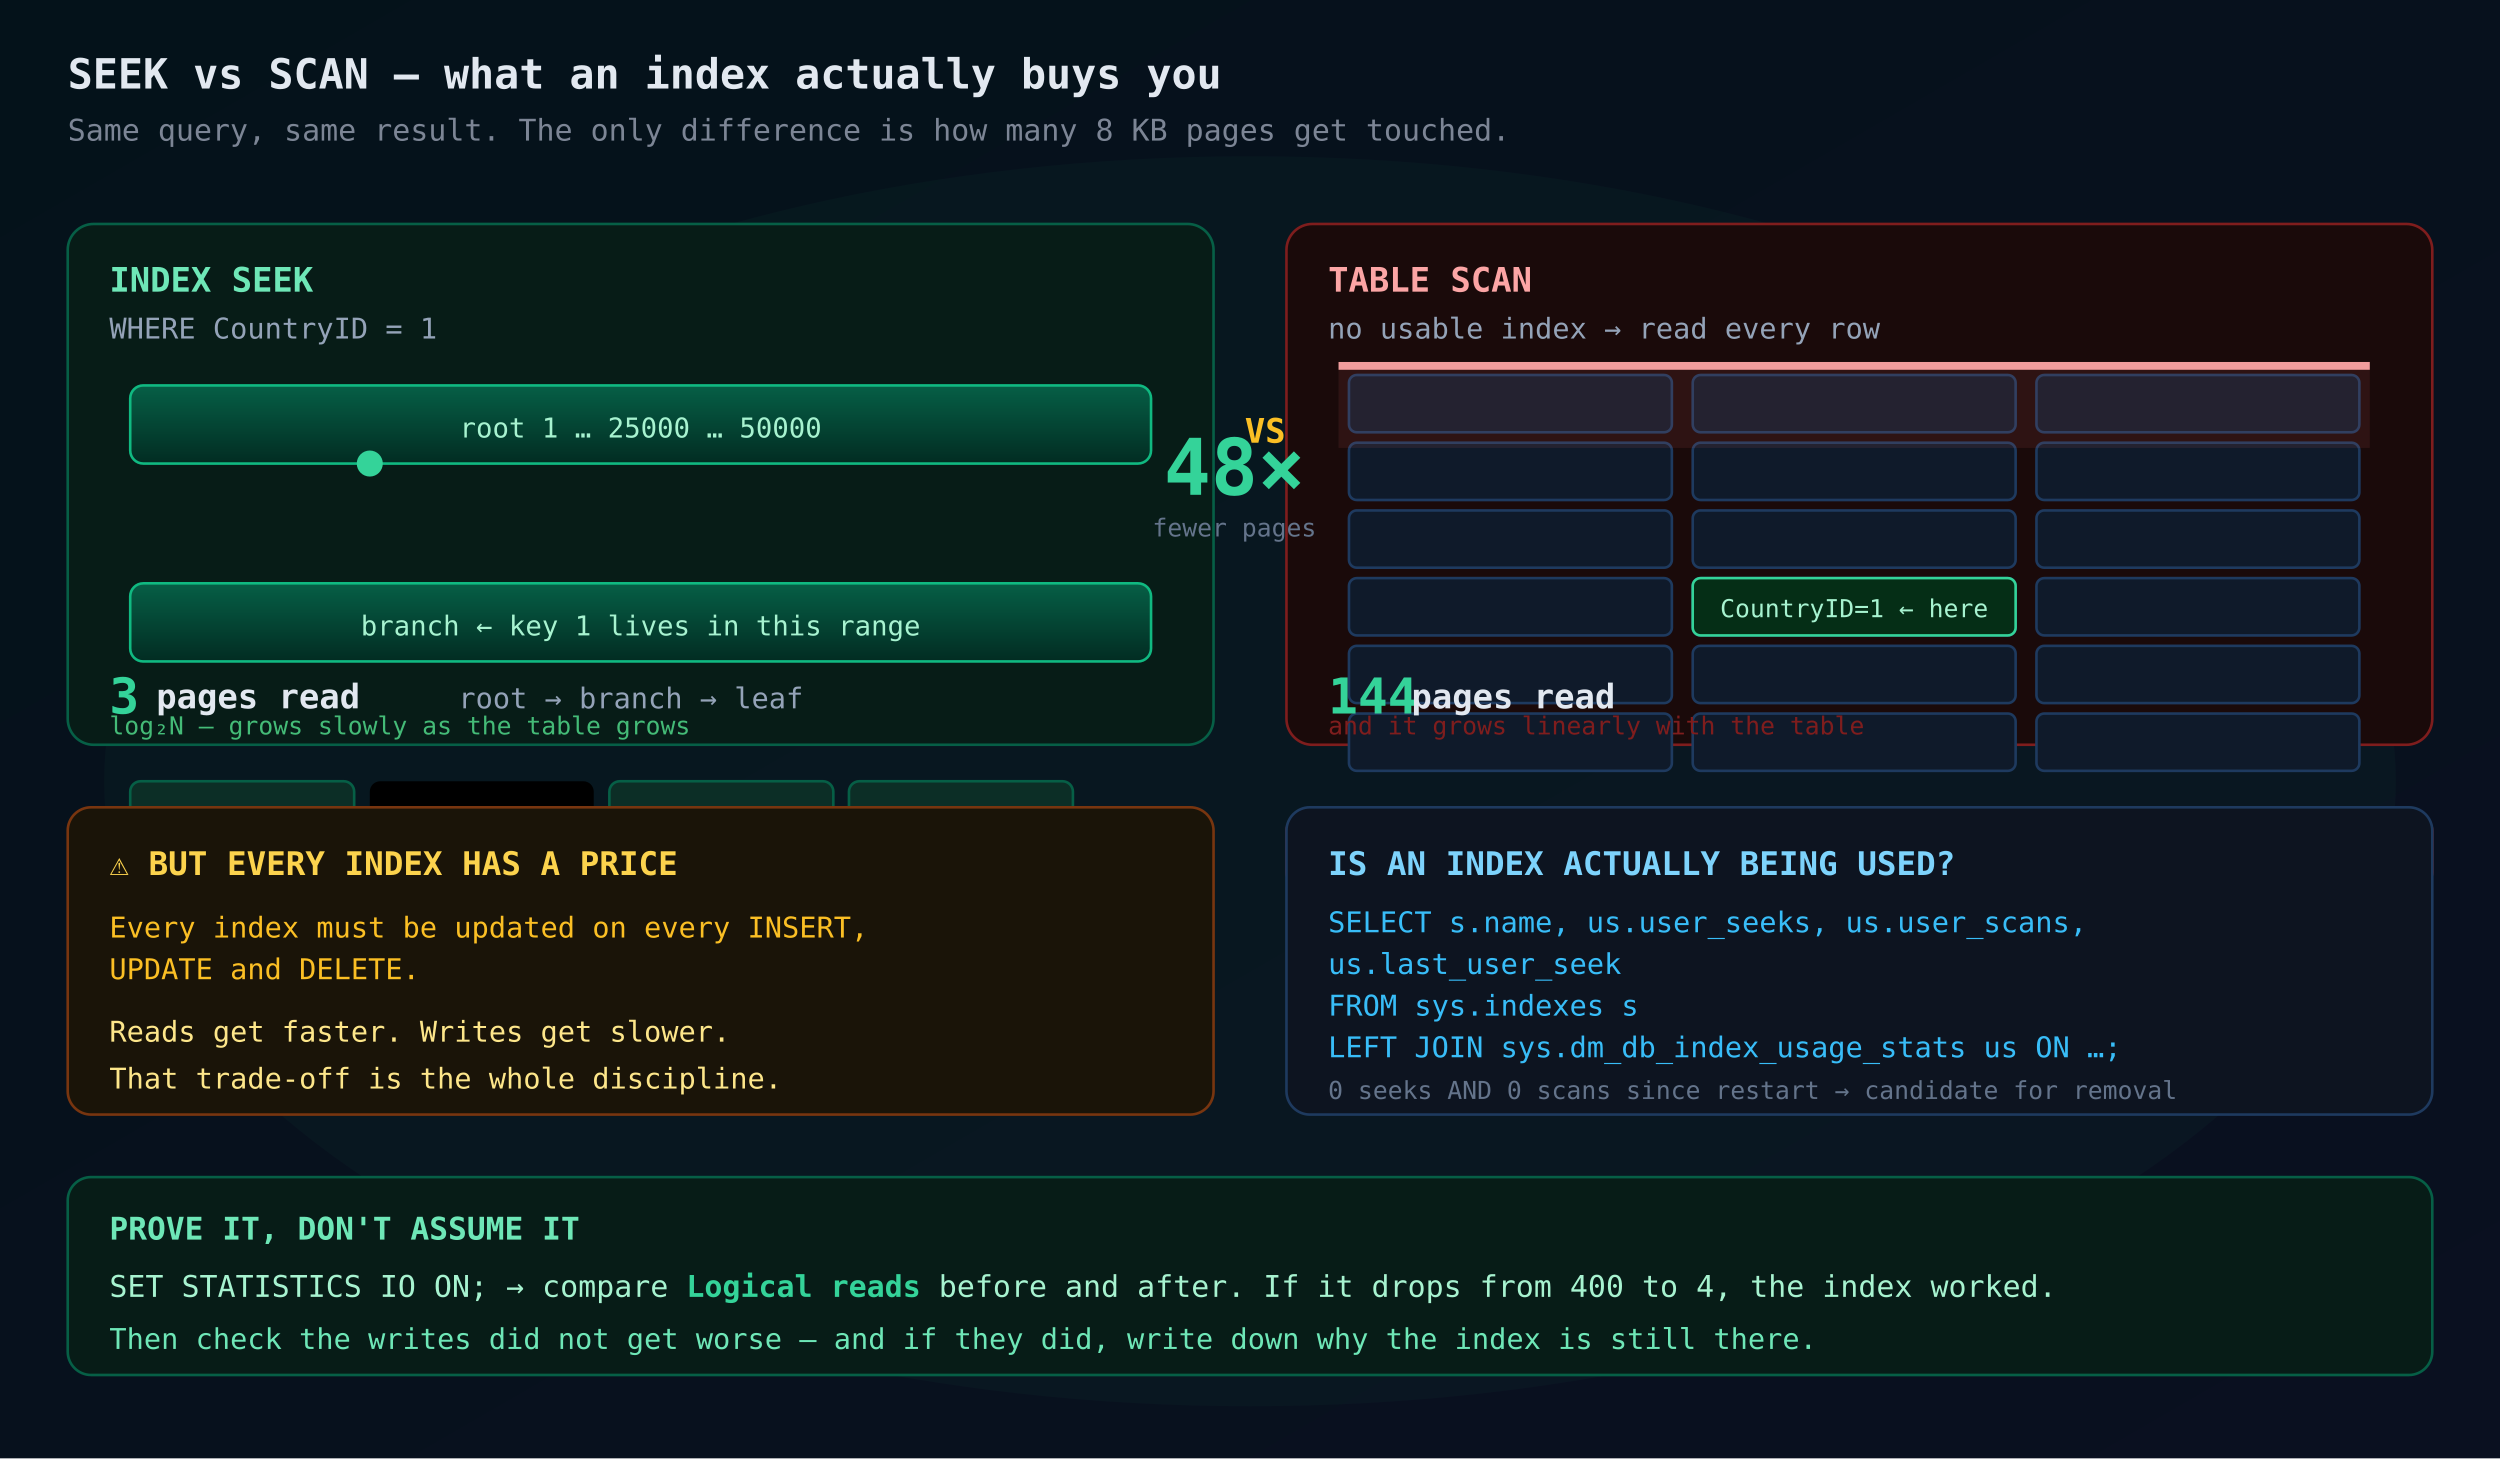
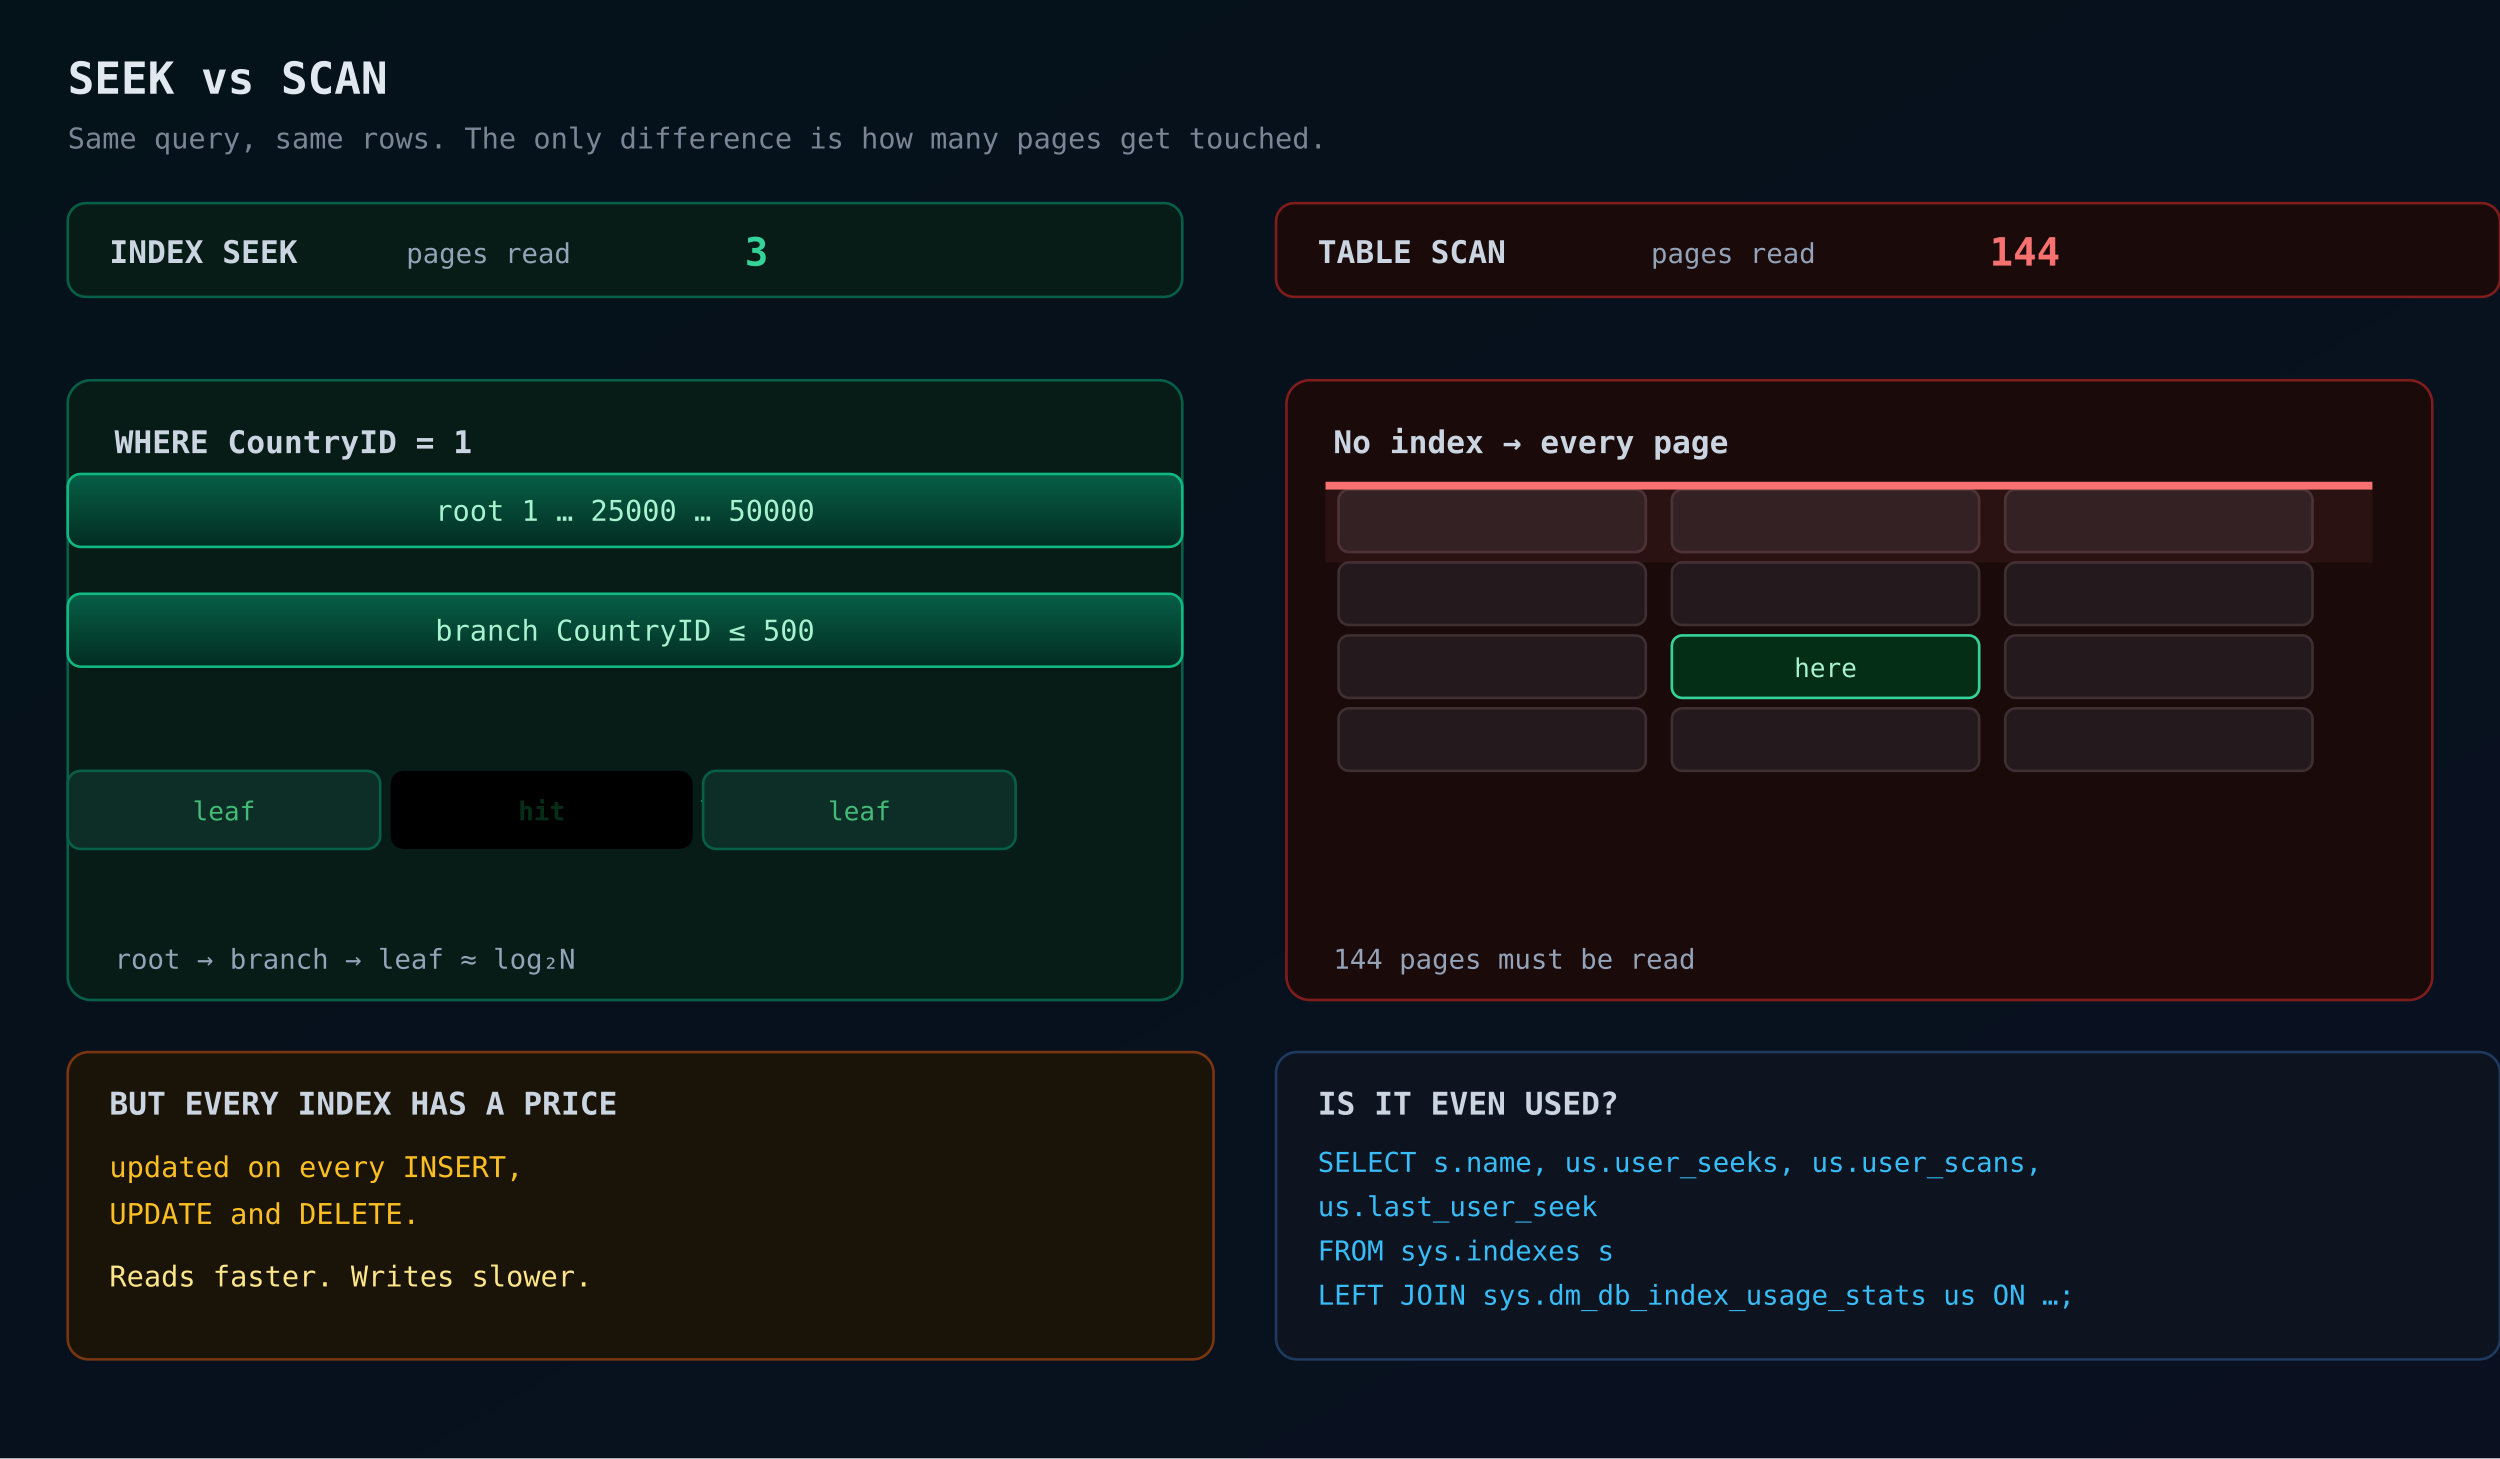
- <svg xmlns="http://www.w3.org/2000/svg" viewBox="0 0 960 560" width="100%" height="560" role="img" aria-label="Animated index seek versus scan: log2N lookup compared with reading every page">
+ <svg xmlns="http://www.w3.org/2000/svg" viewBox="0 0 960 560" width="100%" height="560" role="img" aria-label="Animated comparison of an index seek reading 3 pages against a table scan reading 144">
  <defs>
    <linearGradient id="ixBg" x1="0" y1="0" x2="1" y2="1">
      <stop offset="0%" stop-color="#04121a" />
      <stop offset="100%" stop-color="#0a1020" />
    </linearGradient>
    <linearGradient id="seekG" x1="0" y1="0" x2="0" y2="1">
      <stop offset="0%" stop-color="#065f46" />
      <stop offset="100%" stop-color="#022c22" />
    </linearGradient>
    <linearGradient id="scanG" x1="0" y1="0" x2="0" y2="1">
      <stop offset="0%" stop-color="#7f1d1d" />
      <stop offset="100%" stop-color="#2a0a0a" />
    </linearGradient>
-     <marker id="ixArr" viewBox="0 0 10 10" refX="9" refY="5" markerWidth="8" markerHeight="8" orient="auto">
-       <path d="M0 0 L10 5 L0 10 z" fill="#34d399" />
-     </marker>
  </defs>
  <style>
    .mono { font-family:'Cascadia Mono','JetBrains Mono',Consolas,'DejaVu Sans Mono',monospace; }
-     .head { fill:#e2e8f0; font-size:16px; font-weight:700; }
-     .sub  { fill:#7c8595; font-size:11.5px; }
+     .head { fill:#e2e8f0; font-size:17px; font-weight:700; }
+     .sub  { fill:#7c8595; font-size:11px; }
    .lbl  { fill:#cbd5e1; font-size:12px; font-weight:600; }
-     .txt  { fill:#94a3b8; font-size:11px; }
-     .stat { fill:#e2e8f0; font-size:13px; font-weight:700; }
-     .cnt  { fill:#34d399; font-size:19px; font-weight:800; }
+     .txt  { fill:#94a3b8; font-size:10.5px; }
+     .cnt  { fill:#34d399; font-size:15px; font-weight:800; }
+     .cntR { fill:#f87171; font-size:15px; font-weight:800; }

-     /* SEEK: probe dives straight to one leaf */
-     .seekPath {
-       stroke-dasharray: 300; stroke-dashoffset: 300;
-       animation: dive 9s ease-in-out infinite;
-     }
-     @keyframes dive {
-       0%,8%   { stroke-dashoffset:300; opacity:0; }
-       12%     { opacity:1; }
-       30%     { stroke-dashoffset:0; opacity:1; }
-       88%     { stroke-dashoffset:0; opacity:1; }
-       94%,100%{ stroke-dashoffset:300; opacity:0; }
-     }
-     .probe { animation: probe 9s ease-in-out infinite; }
-     @keyframes probe {
-       0%,10%  { opacity:0; transform:translate(0,0); }
-       13%     { opacity:1; }
-       30%     { opacity:1; transform:translate(0,150px); }
-       86%     { opacity:1; transform:translate(0,150px); }
-       92%,100%{ opacity:0; transform:translate(0,0); }
-     }
+     /* the row the seek finds blazes once, then the loop resets */
    .hitLeaf { animation: hit 9s ease-in-out infinite; }
    @keyframes hit {
-       0%,28%  { fill:#0c2e26; stroke:#065f46; }
-       32%     { fill:#34d399; stroke:#a7f3d0; }
-       45%     { fill:#0c2e26; stroke:#065f46; }
-       100%    { fill:#0c2e26; stroke:#065f46; }
+       0%,32%  { fill:#0c2e26; stroke:#065f46; }
+       36%     { fill:#34d399; stroke:#a7f3d0; }
+       50%     { fill:#0c2e26; stroke:#065f46; }
+     }
+     .seekPath { stroke-dasharray:90; stroke-dashoffset:90;
+                 animation: dive 9s ease-in-out infinite; }
+     @keyframes dive { 0%,6%{stroke-dashoffset:90} 24%,88%{stroke-dashoffset:0} 96%,100%{stroke-dashoffset:90} }
+ 
+     .scanBar { animation: sweepY 9s linear infinite; }
+     @keyframes sweepY {
+       0%,16%  { transform:translateY(0); opacity:0; }
+       20%     { opacity:.9; }
+       88%     { transform:translateY(96px); opacity:.9; }
+       94%,100%{ transform:translateY(96px); opacity:0; }
    }

-     /* SCAN: a light sweeps every row, page by page */
-     .rowLit {
-       fill:#0f1a2a; stroke:#1e3a5f;
-       animation: lit 9s linear infinite;
-     }
-     @keyframes lit {
-       0%   { fill:#7f1d1d; stroke:#f87171; }
-       4%   { fill:#0f1a2a; stroke:#1e3a5f; }
-       100% { fill:#0f1a2a; stroke:#1e3a5f; }
-     }
-     .scanHead {
-       animation: sweepY 9s linear infinite;
-     }
-     @keyframes sweepY {
-       0%   { transform:translateY(0); opacity:0; }
-       4%   { opacity:1; }
-       90%  { transform:translateY(220px); opacity:1; }
-       96%,100%{ transform:translateY(220px); opacity:0; }
-     }
- 
-     /* the live page counter inside the scan readout */
-     .scanReadout { animation: fadeIn .8s ease-out both; }
-     .scanReadout #pgNo {
-       animation: pgCount 9s steps(144) infinite;
-     }
-     @keyframes pgCount {
-       0%   { opacity:.4; }
-       100% { opacity:1; }
-     }
- 
-     /* counters */
-     .seekN { animation: seekN 9s ease-in-out infinite; }
-     .scanN { animation: scanN 9s linear infinite; }
-     @keyframes seekN {
-       0%,28%  { opacity:.3; } 40%,86%{ opacity:1; } 92%,100%{ opacity:.3; }
-     }
-     @keyframes scanN {
-       0%   { opacity:.3; } 8%,88%{ opacity:1; } 94%,100%{ opacity:.3; }
-     }
- 
-     /* the comparison verdict */
-     .verdict { animation: fadeIn 1s ease-out both; }
-     @keyframes fadeIn { from{opacity:0; transform:translateY(8px)} to{opacity:1; transform:none} }
- 
-     .cost { animation: cost 9s ease-in-out infinite; }
-     @keyframes cost {
-       0%,30%  { fill:#0f1a2a; stroke:#1e3a5f; }
-       38%     { fill:#022c22; stroke:#34d399; }
-       44%     { fill:#0f1a2a; stroke:#1e3a5f; }
-       100%    { fill:#0f1a2a; stroke:#1e3a5f; }
-     }
- 
-     .sweep { animation: sweep 5.5s ease-in-out infinite; }
-     @keyframes sweep { 0%,100%{opacity:.05} 50%{opacity:.2} }
+     .pop { animation: pop 9s ease-out infinite; }
+     @keyframes pop { 0%,30%{opacity:0; transform:scale(.6)} 36%{opacity:1; transform:scale(1)} 88%{opacity:1; transform:scale(1)} 96%,100%{opacity:0} }

    @media (prefers-reduced-motion: reduce) {
-       .seekPath,.probe,.hitLeaf,.rowLit,.scanHead,.seekN,.scanN,.cost { animation:none; opacity:1 }
-       .scanReadout #pgNo { animation:none }
+       .hitLeaf,.seekPath,.scanBar,.pop { animation:none; opacity:1 }
    }
  </style>
  <rect width="960" height="560" fill="url(#ixBg)" />
-   <ellipse cx="480" cy="300" rx="440" ry="240" fill="#34d399" opacity=".03" class="sweep" />
-   <text x="26" y="34" class="mono head">SEEK vs SCAN — what an index actually buys you</text>
-   <text x="26" y="54" class="mono sub">
-     Same query, same result. The only difference is how many 8 KB pages get touched.
-   </text>
-   <g transform="translate(26,86)">
-     <rect x="0" y="0" width="440" height="200" rx="10" fill="#071c17" stroke="#065f46" />
-     <text x="16" y="26" class="mono" font-size="13" font-weight="700" fill="#6ee7b7">
-       INDEX SEEK
+   <text x="26" y="36" class="mono head">SEEK vs SCAN</text>
+   <text x="26" y="57" class="mono sub">Same query, same rows. The only difference is how many pages get touched.</text>
+   <g transform="translate(26,78)">
+     <rect x="0" y="0" width="428" height="36" rx="7" fill="#071c17" stroke="#065f46" />
+     <text x="16" y="23" class="mono lbl">INDEX SEEK</text>
+     <text x="130" y="23" class="mono txt">pages read</text>
+     <text x="260" y="24" class="mono cnt">3</text>
+     <rect x="464" y="0" width="470" height="36" rx="7" fill="#1a0a0a" stroke="#7f1d1d" />
+     <text x="480" y="23" class="mono lbl" fill="#fca5a5">TABLE SCAN</text>
+     <text x="608" y="23" class="mono txt">pages read</text>
+     <text x="738" y="24" class="mono cntR">144</text>
+   </g>
+   <g transform="translate(26,146)">
+     <rect x="0" y="0" width="428" height="238" rx="9" fill="#071c17" stroke="#065f46" />
+     <text x="18" y="28" class="mono lbl" fill="#6ee7b7">WHERE CountryID = 1</text>
+     <path class="seekPath" d="M76 50 C 76 78, 164 78, 164 96" fill="none" stroke="#34d399" stroke-width="2.5" />
+     <path class="seekPath" d="M164 126 C 164 150, 254 150, 254 172" fill="none" stroke="#34d399" stroke-width="2.5" />
+     <rect x="0" y="36" width="428" height="28" rx="5" fill="url(#seekG)" stroke="#10b981" />
+     <text x="214" y="54" class="mono" font-size="11px" fill="#a7f3d0" text-anchor="middle">
+       root        1  …  25000  …  50000
    </text>
-     <text x="16" y="44" class="mono txt">
-       WHERE CountryID = 1
+     <rect x="0" y="82" width="428" height="28" rx="5" fill="url(#seekG)" stroke="#10b981" />
+     <text x="214" y="100" class="mono" font-size="11px" fill="#a7f3d0" text-anchor="middle">
+       branch      CountryID ≤ 500
    </text>
-     <g transform="translate(24,62)">
-       <rect x="0" y="0" width="392" height="30" rx="5" fill="url(#seekG)" stroke="#10b981" />
-       <text x="196" y="20" class="mono" font-size="10.5" fill="#a7f3d0" text-anchor="middle">
-         root         1 … 25000 … 50000
-       </text>
-       <path class="seekPath" d="M92 30 C 92 52, 92 60, 92 76" fill="none" stroke="#34d399" stroke-width="3" />
-       <path class="seekPath" d="M196 106 C 196 128, 196 136, 196 152" fill="none" stroke="#34d399" stroke-width="3" />
-       <rect x="0" y="76" width="392" height="30" rx="5" fill="url(#seekG)" stroke="#10b981" />
-       <text x="196" y="96" class="mono" font-size="10.5" fill="#a7f3d0" text-anchor="middle">
-         branch       ← key 1 lives in this range
-       </text>
-       <g class="probe">
-         <circle cx="92" cy="30" r="5" fill="#34d399" />
+     <g transform="translate(0,150)">
+       <rect x="0" y="0" width="120" height="30" rx="5" fill="#0c2e26" stroke="#065f46" />
+       <text x="60" y="19" class="mono" font-size="10px" fill="#4b7" text-anchor="middle">leaf</text>
+       <rect class="hitLeaf" x="124" y="0" width="116" height="30" rx="5" />
+       <text x="182" y="19" class="mono" font-size="10px" fill="#052e16" font-weight="700" text-anchor="middle">hit</text>
+       <rect x="244" y="0" width="120" height="30" rx="5" fill="#0c2e26" stroke="#065f46" />
+       <text x="304" y="19" class="mono" font-size="10px" fill="#4b7" text-anchor="middle">leaf</text>
+     </g>
+     <text x="18" y="226" class="mono txt">root → branch → leaf ≈ log₂N</text>
+   </g>
+   <g transform="translate(494,146)">
+     <rect x="0" y="0" width="440" height="238" rx="9" fill="#1a0a0a" stroke="#7f1d1d" />
+     <text x="18" y="28" class="mono lbl" fill="#fca5a5">No index → every page</text>
+     <g transform="translate(20,42)">
+       <g opacity="1">
+         <rect x="0" y="0" width="118" height="24" rx="4" fill="#241a1d" stroke="#3f2e32" />
+         <rect x="128" y="0" width="118" height="24" rx="4" fill="#241a1d" stroke="#3f2e32" />
+         <rect x="256" y="0" width="118" height="24" rx="4" fill="#241a1d" stroke="#3f2e32" />
+         <rect x="0" y="28" width="118" height="24" rx="4" fill="#241a1d" stroke="#3f2e32" />
+         <rect x="128" y="28" width="118" height="24" rx="4" fill="#241a1d" stroke="#3f2e32" />
+         <rect x="256" y="28" width="118" height="24" rx="4" fill="#241a1d" stroke="#3f2e32" />
+         <rect x="0" y="56" width="118" height="24" rx="4" fill="#241a1d" stroke="#3f2e32" />
+         <rect x="128" y="56" width="118" height="24" rx="4" fill="#241a1d" stroke="#3f2e32" />
+         <rect x="256" y="56" width="118" height="24" rx="4" fill="#241a1d" stroke="#3f2e32" />
+         <rect x="0" y="84" width="118" height="24" rx="4" fill="#241a1d" stroke="#3f2e32" />
+         <rect x="128" y="84" width="118" height="24" rx="4" fill="#241a1d" stroke="#3f2e32" />
+         <rect x="256" y="84" width="118" height="24" rx="4" fill="#241a1d" stroke="#3f2e32" />
      </g>
-       <g transform="translate(0,152)">
-         <rect x="0" y="0" width="86" height="26" rx="4" fill="#0c2e26" stroke="#065f46" />
-         <rect class="hitLeaf" x="92" y="0" width="86" height="26" rx="4" />
-         <rect x="184" y="0" width="86" height="26" rx="4" fill="#0c2e26" stroke="#065f46" />
-         <rect x="276" y="0" width="86" height="26" rx="4" fill="#0c2e26" stroke="#065f46" />
-         <text x="43" y="17" class="mono" font-size="9" fill="#4b7" text-anchor="middle">leaf</text>
-         <text x="135" y="17" class="mono" font-size="9.5" fill="#052e16" font-weight="700" text-anchor="middle">← found</text>
-         <text x="227" y="17" class="mono" font-size="9" fill="#4b7" text-anchor="middle">leaf</text>
-         <text x="319" y="17" class="mono" font-size="9" fill="#4b7" text-anchor="middle">leaf</text>
+       <rect class="pop" x="128" y="56" width="118" height="24" rx="4" fill="#052e16" stroke="#34d399" />
+       <text x="187" y="72" class="mono" font-size="10px" fill="#a7f3d0" text-anchor="middle">here</text>
+       <g class="scanBar">
+         <rect x="-5" y="-3" width="402" height="3" fill="#f87171" />
+         <rect x="-5" y="0" width="402" height="28" fill="#f87171" opacity=".08" />
      </g>
    </g>
-     <g class="seekN">
-       <text x="16" y="188" class="mono cnt">3</text>
-       <text x="34" y="186" class="mono stat">pages read</text>
-       <text x="150" y="186" class="mono txt">root → branch → leaf</text>
-       <text x="16" y="196" class="mono" font-size="9.5" fill="#4b7">
-         log₂N — grows slowly as the table grows
-       </text>
-     </g>
+     <text x="18" y="226" class="mono txt">144 pages must be read</text>
  </g>
-   <g transform="translate(494,86)">
-     <rect x="0" y="0" width="440" height="200" rx="10" fill="#1a0a0a" stroke="#7f1d1d" />
-     <text x="16" y="26" class="mono" font-size="13" font-weight="700" fill="#fca5a5">
-       TABLE SCAN
-     </text>
-     <text x="16" y="44" class="mono txt">
-       no usable index → read every row
-     </text>
-     <g transform="translate(24,58)">
-       <g transform="translate(0,0)">
-         <g transform="translate(0,0)">
-           <rect class="rowLit" x="0" y="0" width="124" height="22" rx="3" />
-         </g>
-         <g transform="translate(132,0)">
-           <rect class="rowLit" x="0" y="0" width="124" height="22" rx="3" />
-         </g>
-         <g transform="translate(264,0)">
-           <rect class="rowLit" x="0" y="0" width="124" height="22" rx="3" />
-         </g>
-         <g transform="translate(0,26)">
-           <rect class="rowLit" x="0" y="0" width="124" height="22" rx="3" />
-         </g>
-         <g transform="translate(132,26)">
-           <rect class="rowLit" x="0" y="0" width="124" height="22" rx="3" />
-         </g>
-         <g transform="translate(264,26)">
-           <rect class="rowLit" x="0" y="0" width="124" height="22" rx="3" />
-         </g>
-         <g transform="translate(0,52)">
-           <rect class="rowLit" x="0" y="0" width="124" height="22" rx="3" />
-         </g>
-         <g transform="translate(132,52)">
-           <rect class="rowLit" x="0" y="0" width="124" height="22" rx="3" />
-         </g>
-         <g transform="translate(264,52)">
-           <rect class="rowLit" x="0" y="0" width="124" height="22" rx="3" />
-         </g>
-         <g transform="translate(0,78)">
-           <rect class="rowLit" x="0" y="0" width="124" height="22" rx="3" />
-         </g>
-         <g transform="translate(132,78)">
-           <rect class="rowLit" x="0" y="0" width="124" height="22" rx="3" />
-         </g>
-         <g transform="translate(264,78)">
-           <rect class="rowLit" x="0" y="0" width="124" height="22" rx="3" />
-         </g>
-         <g transform="translate(0,104)">
-           <rect class="rowLit" x="0" y="0" width="124" height="22" rx="3" />
-         </g>
-         <g transform="translate(132,104)">
-           <rect class="rowLit" x="0" y="0" width="124" height="22" rx="3" />
-         </g>
-         <g transform="translate(264,104)">
-           <rect class="rowLit" x="0" y="0" width="124" height="22" rx="3" />
-         </g>
-         <g transform="translate(0,130)">
-           <rect class="rowLit" x="0" y="0" width="124" height="22" rx="3" />
-         </g>
-         <g transform="translate(132,130)">
-           <rect class="rowLit" x="0" y="0" width="124" height="22" rx="3" />
-         </g>
-         <g transform="translate(264,130)">
-           <rect class="rowLit" x="0" y="0" width="124" height="22" rx="3" />
-         </g>
-         <rect x="132" y="78" width="124" height="22" rx="3" fill="#052e16" stroke="#34d399" />
-         <text x="194" y="93" class="mono" font-size="9.5" fill="#a7f3d0" text-anchor="middle">
-           CountryID=1 ← here
-         </text>
-       </g>
-       <g class="scanHead">
-         <rect x="-4" y="-5" width="396" height="3" fill="#fca5a5" opacity=".95" />
-         <rect x="-4" y="-2" width="396" height="30" fill="#f87171" opacity=".09" />
-       </g>
-     </g>
-     <g class="scanReadout">
-       <rect x="0" y="228" width="440" height="26" rx="5" fill="#1a0a0a" stroke="#7f1d1d" />
-       <circle cx="14" cy="241" r="4" fill="#f87171" />
-       <text x="26" y="245" class="mono" font-size="10.5" fill="#fca5a5">
-         reading page <tspan fill="#fef08a" font-weight="700" id="pgNo">1</tspan> of 144 … still not found
-       </text>
-     </g>
-     <g class="scanN">
-       <text x="16" y="188" class="mono cnt" fill="#f87171">144</text>
-       <text x="48" y="186" class="mono stat">pages read</text>
-       <text x="16" y="196" class="mono" font-size="9.5" fill="#7f1d1d">
-         and it grows linearly with the table
-       </text>
-     </g>
-   </g>
-   <g transform="translate(478,170)">
-     <text x="0" y="0" class="mono" font-size="13" font-weight="800" fill="#fbbf24">VS</text>
-     <text x="-4" y="20" class="mono" font-size="30" font-weight="800" fill="#34d399" text-anchor="middle">48×</text>
-     <text x="-4" y="36" class="mono" font-size="9.5" fill="#64748b" text-anchor="middle">fewer pages</text>
-   </g>
-   <g class="verdict" transform="translate(26,310)">
-     <rect x="0" y="0" width="440" height="118" rx="9" fill="#1a1408" stroke="#78350f" />
-     <text x="16" y="26" class="mono" font-size="12.5" font-weight="700" fill="#fcd34d">
-       ⚠  BUT EVERY INDEX HAS A PRICE
-     </text>
-     <text x="16" y="50" class="mono" font-size="11" fill="#fbbf24">
-       Every index must be updated on every INSERT,</text>
-     <text x="16" y="66" class="mono" font-size="11" fill="#fbbf24">
-       UPDATE and DELETE.</text>
-     <text x="16" y="90" class="mono" font-size="11" fill="#fde68a">
-       Reads get faster. Writes get slower.</text>
-     <text x="16" y="108" class="mono" font-size="11" fill="#fde68a">
-       That trade-off is the whole discipline.</text>
-   </g>
-   <g class="verdict" transform="translate(494,310)">
-     <rect x="0" y="0" width="440" height="118" rx="9" fill="#0d1420" stroke="#1e3a5f" />
-     <text x="16" y="26" class="mono" font-size="12.5" font-weight="700" fill="#7dd3fc">
-       IS AN INDEX ACTUALLY BEING USED?
-     </text>
-     <text x="16" y="48" class="mono" font-size="11" fill="#38bdf8">SELECT s.name, us.user_seeks, us.user_scans,</text>
-     <text x="16" y="64" class="mono" font-size="11" fill="#38bdf8">       us.last_user_seek</text>
-     <text x="16" y="80" class="mono" font-size="11" fill="#38bdf8">FROM   sys.indexes s</text>
-     <text x="16" y="96" class="mono" font-size="11" fill="#38bdf8">LEFT JOIN sys.dm_db_index_usage_stats us ON …;</text>
-     <text x="16" y="112" class="mono" font-size="9.5" fill="#64748b">
-       0 seeks AND 0 scans since restart → candidate for removal
-     </text>
-   </g>
-   <g class="verdict" transform="translate(26,452)">
-     <rect x="0" y="0" width="908" height="76" rx="9" fill="#071c17" stroke="#065f46" />
-     <text x="16" y="24" class="mono" font-size="12" font-weight="700" fill="#6ee7b7">
-       PROVE IT, DON'T ASSUME IT
-     </text>
-     <text x="16" y="46" class="mono" font-size="11.5" fill="#a7f3d0">
-       SET STATISTICS IO ON;   →   compare <tspan fill="#34d399" font-weight="700">Logical reads</tspan> before and after.
-       If it drops from 400 to 4, the index worked.
-     </text>
-     <text x="16" y="66" class="mono" font-size="11" fill="#6ee7b7">
-       Then check the writes did not get worse — and if they did, write down why the index is still there.
-     </text>
+   <g transform="translate(26,404)">
+     <rect x="0" y="0" width="440" height="118" rx="8" fill="#1a1408" stroke="#78350f" />
+     <text x="16" y="24" class="mono lbl" fill="#fcd34d">BUT EVERY INDEX HAS A PRICE</text>
+     <text x="16" y="48" class="mono" font-size="11px" fill="#fbbf24">updated on every INSERT,</text>
+     <text x="16" y="66" class="mono" font-size="11px" fill="#fbbf24">UPDATE and DELETE.</text>
+     <text x="16" y="90" class="mono" font-size="11px" fill="#fde68a">Reads faster. Writes slower.</text>
+     <rect x="464" y="0" width="470" height="118" rx="8" fill="#0d1420" stroke="#1e3a5f" />
+     <text x="480" y="24" class="mono lbl" fill="#7dd3fc">IS IT EVEN USED?</text>
+     <text x="480" y="46" class="mono" font-size="10.5px" fill="#38bdf8">SELECT  s.name, us.user_seeks, us.user_scans,</text>
+     <text x="480" y="63" class="mono" font-size="10.5px" fill="#38bdf8">           us.last_user_seek</text>
+     <text x="480" y="80" class="mono" font-size="10.5px" fill="#38bdf8">FROM   sys.indexes s</text>
+     <text x="480" y="97" class="mono" font-size="10.5px" fill="#38bdf8">LEFT JOIN sys.dm_db_index_usage_stats us ON …;</text>
  </g>
</svg>
